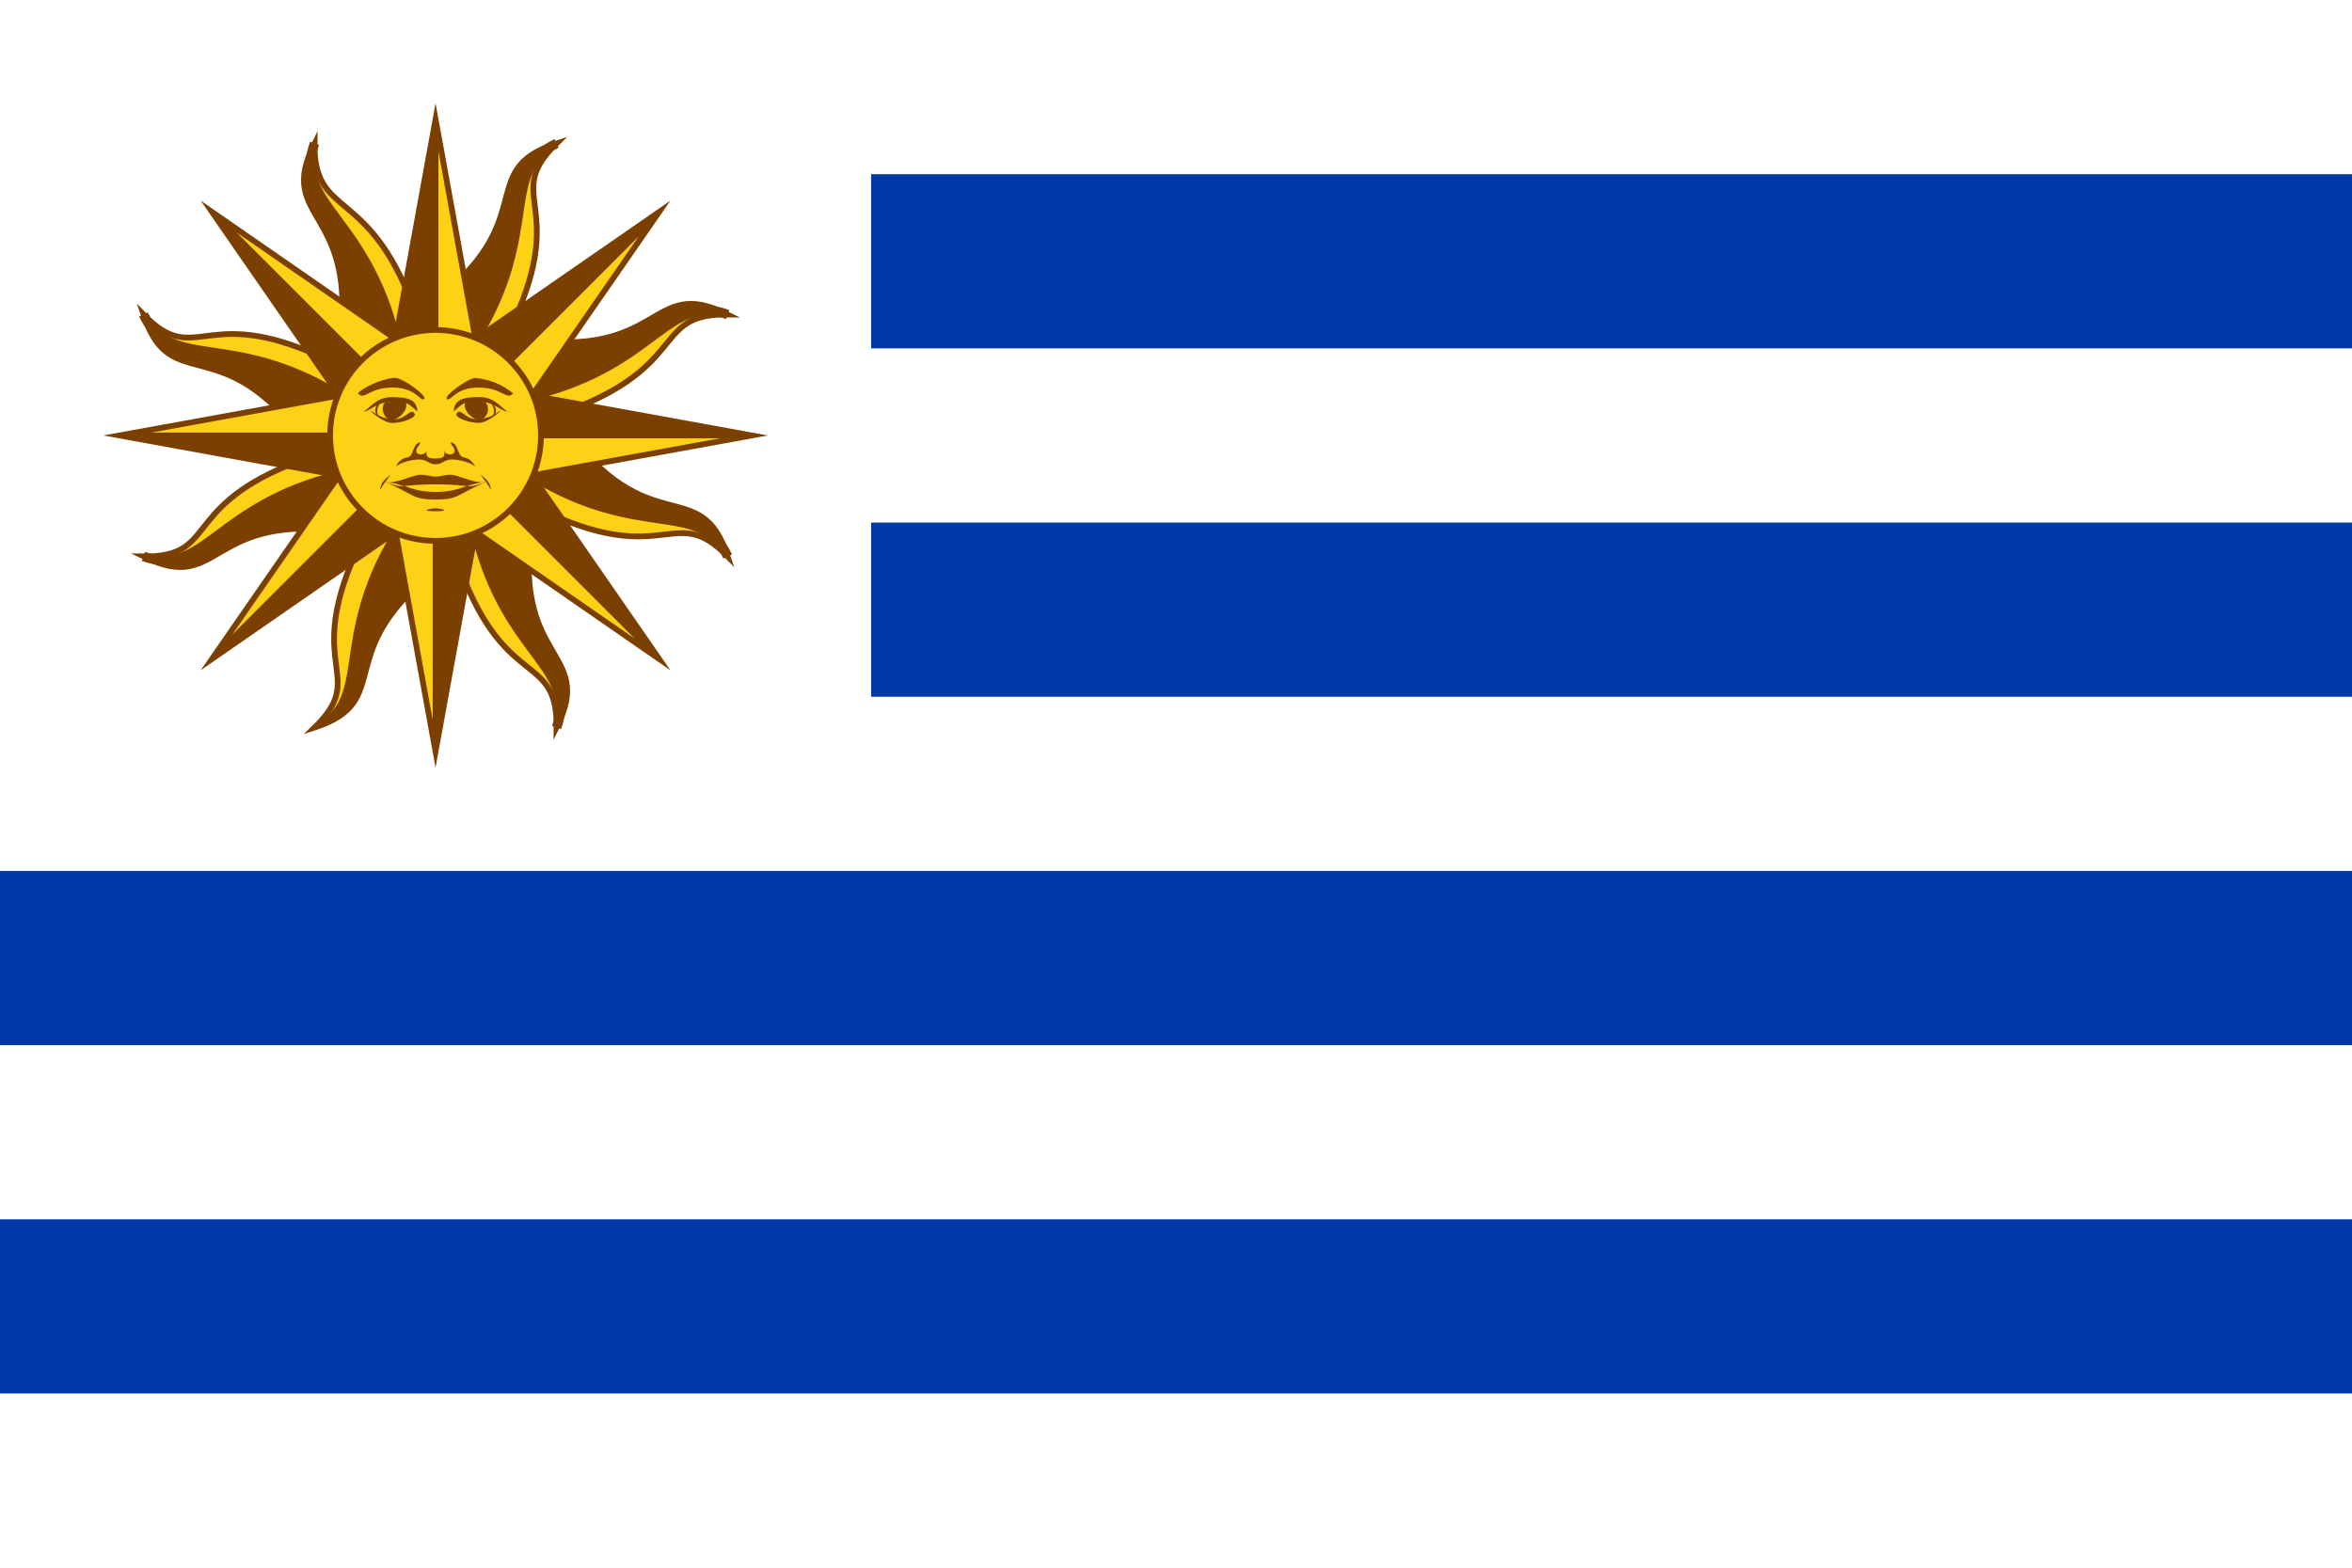
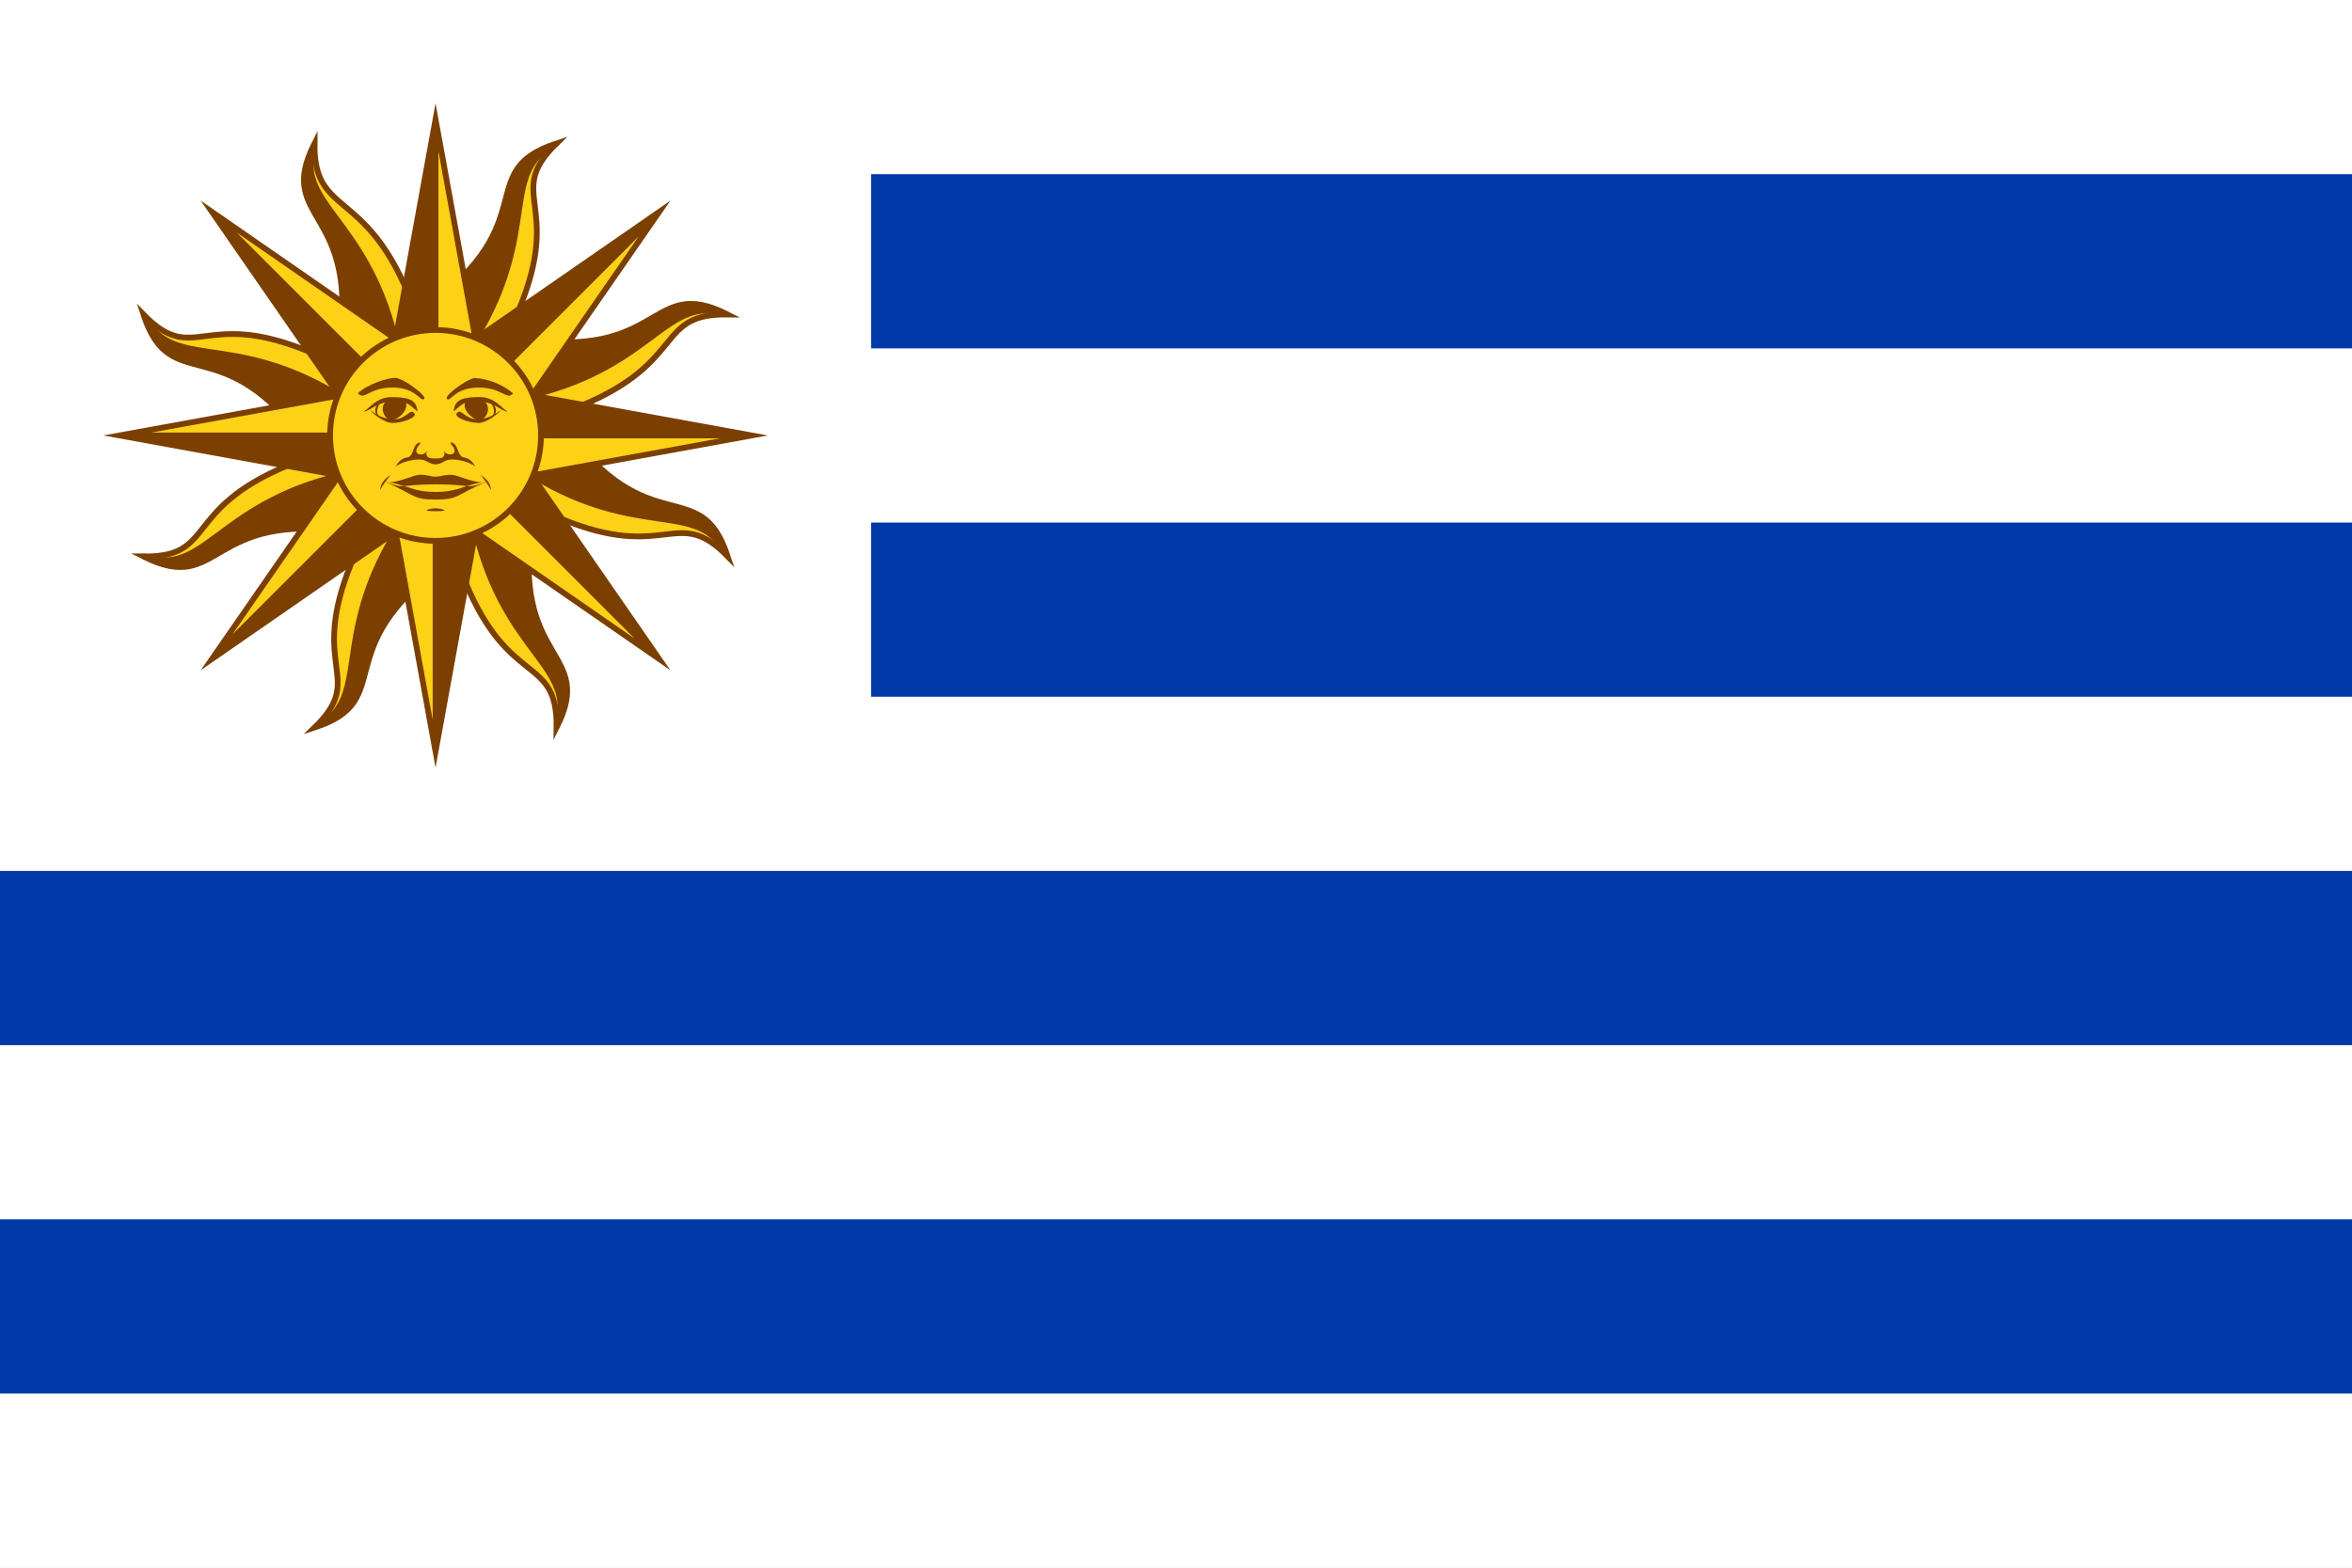
<svg xmlns="http://www.w3.org/2000/svg" viewBox="-5 -5 945 630">
  <style>.C{stroke-width:.6}.D{stroke-linecap:square}.E{stroke-width:.27}.F{fill:#7b3f00}.G{stroke-width:.61}.H{fill:#fcd116}
  </style>
  <defs>
    <path class="D E F" d="M1.5 9 .2 11.03l.1.02c-.99 6.45.12 10.63.93 13.88.41 1.63.75 3.03.69 4.37a5.66 5.66 0 0 1-.71 2.54C5.86 26.68-1.46 24.12 6 12z" id="A" />
    <path d="M0 11c-2 13 4.5 17 0 22" fill="none" id="B" />
    <path d="M0 0h-6l6 33L6 0H0v33" id="C" />
    <path class="F" d="M0 0h6-6v33L6 0" id="D" stroke="none" />
  </defs>
  <path d="M-5-5h945v630H-5z" fill="#fff" />
  <path d="M345 65h595v70H345zm0 140h595v70H345zM-5 345h945v70H-5zm0 140h945v70H-5z" fill="#0038a8" />
  <g transform="translate(234.2854 -392.5193) scale(3.7795)">
    <g stroke="#7b3f00" stroke-miterlimit="20">
      <g class="H">
        <path class="D G" d="m-19.11 157.89 3.07 4.58c-12.6 9.12-4.91 14.51-13.83 17.42 5.55-5.42-.73-6.25 3.94-17.55" />
        <g transform="matrix(.3898 .9411 -.9411 .3898 -17.0089 148.8333)">
          <g class="D">
            <path class="C" d="M1.5 9 6 12c-8 13 1 15-6 21 3-7-3.01-5.58-3.01-17.58" />
-             <path class="D E F" d="M1.5 9 .2 11.03l.1.02c-.99 6.45.12 10.63.93 13.88.41 1.63.75 3.03.69 4.37a5.66 5.66 0 0 1-.71 2.54C5.86 26.68-1.46 24.12 6 12z" />
+             <g class="E">
+               <path class="D E F" d="M1.5 9 .2 11.03l.1.02c-.99 6.45.12 10.63.93 13.88.41 1.63.75 3.03.69 4.37a5.66 5.66 0 0 1-.71 2.54C5.86 26.68-1.46 24.12 6 12z" />
+             </g>
          </g>
-           <path d="M0 11c-2 13 4.5 17 0 22" fill="none" />
+           <g class="C">
+             <path d="M0 11c-2 13 4.5 17 0 22" fill="none" />
+           </g>
        </g>
        <path class="G" d="m-17.01 148.83-4.32-4.32-19.45 28.09 28.09-19.45-4.32-4.32-23.77 23.77" />
        <g transform="matrix(0 1.0187 -1.0186 0 -17.0089 148.8333)">
          <g transform="rotate(22.5)">
            <g class="D">
              <path class="C" d="M1.5 9 6 12c-8 13 1 15-6 21 3-7-3.03-5.45-3.03-17.45" />
-               <path class="D E F" d="M1.5 9 .2 11.03l.1.02c-.99 6.45.12 10.63.93 13.88.41 1.63.75 3.03.69 4.37a5.66 5.66 0 0 1-.71 2.54C5.86 26.68-1.46 24.12 6 12z" />
+               <g class="E">
+                 <path class="D E F" d="M1.5 9 .2 11.03l.1.02c-.99 6.45.12 10.63.93 13.88.41 1.63.75 3.03.69 4.37a5.66 5.66 0 0 1-.71 2.54C5.86 26.68-1.46 24.12 6 12z" />
+               </g>
            </g>
-             <path d="M0 11c-2 13 4.5 17 0 22" fill="none" />
+             <g class="C">
+               <path d="M0 11c-2 13 4.5 17 0 22" fill="none" />
+             </g>
          </g>
          <g class="C">
-             <path d="M0 0h-6l6 33L6 0H0v33" />
-             <path class="F" d="M0 0h6-6v33L6 0" stroke="none" />
+             <g>
+               <path d="M0 0h-6l6 33L6 0H0v33" />
+             </g>
+             <g>
+               <path class="F" d="M0 0h6-6v33L6 0" stroke="none" />
+             </g>
          </g>
        </g>
        <g transform="matrix(-.7203 .7203 -.7203 -.7203 -17.0089 148.8333)">
          <g transform="rotate(22.5)">
            <g class="D">
              <path class="C" d="M1.5 9 6 12c-8 13 1 15-6 21 3-7-3.02-6.24-3.02-18.24" />
-               <path class="D E F" d="M1.5 9 .2 11.03l.1.02c-.99 6.45.12 10.63.93 13.88.41 1.63.75 3.03.69 4.37a5.66 5.66 0 0 1-.71 2.54C5.86 26.68-1.46 24.12 6 12z" />
+               <g class="E">
+                 <path class="D E F" d="M1.5 9 .2 11.03l.1.02c-.99 6.45.12 10.63.93 13.88.41 1.63.75 3.03.69 4.37a5.66 5.66 0 0 1-.71 2.54C5.86 26.68-1.46 24.12 6 12z" />
+               </g>
            </g>
-             <path d="M0 11c-2 13 4.5 17 0 22" fill="none" />
+             <g class="C">
+               <path d="M0 11c-2 13 4.5 17 0 22" fill="none" />
+             </g>
          </g>
          <g class="C">
-             <path d="M0 0h-6l6 33L6 0H0v33" />
-             <path class="F" d="M0 0h6-6v33L6 0" stroke="none" />
+             <g>
+               <path d="M0 0h-6l6 33L6 0H0v33" />
+             </g>
+             <g>
+               <path class="F" d="M0 0h6-6v33L6 0" stroke="none" />
+             </g>
          </g>
        </g>
        <g transform="rotate(180 -8.50445 74.41665) scale(1.0186)">
          <g transform="rotate(22.5)">
            <g class="D">
              <path class="C" d="M1.5 9 6 12c-8 13 1 15-6 21 3-7-3.01-5.46-3.01-17.46" />
-               <path class="D E F" d="M1.5 9 .2 11.03l.1.02c-.99 6.45.12 10.63.93 13.88.41 1.63.75 3.03.69 4.37a5.66 5.66 0 0 1-.71 2.54C5.86 26.68-1.46 24.12 6 12z" />
+               <g class="E">
+                 <path class="D E F" d="M1.5 9 .2 11.03l.1.02c-.99 6.45.12 10.63.93 13.88.41 1.63.75 3.03.69 4.37a5.66 5.66 0 0 1-.71 2.54C5.86 26.68-1.46 24.12 6 12z" />
+               </g>
            </g>
-             <path d="M0 11c-2 13 4.5 17 0 22" fill="none" />
+             <g class="C">
+               <path d="M0 11c-2 13 4.5 17 0 22" fill="none" />
+             </g>
          </g>
          <g class="C">
-             <path d="M0 0h-6l6 33L6 0H0v33" />
-             <path class="F" d="M0 0h6-6v33L6 0" stroke="none" />
+             <g>
+               <path d="M0 0h-6l6 33L6 0H0v33" />
+             </g>
+             <g>
+               <path class="F" d="M0 0h6-6v33L6 0" stroke="none" />
+             </g>
          </g>
          <g transform="rotate(45)">
            <g transform="rotate(22.5)">
              <g class="D">
                <path class="C" d="M1.5 9 6 12c-8 13 1 15-6 21 3-7-2.95-5.79-2.95-17.79" />
-                 <path class="D E F" d="M1.5 9 .2 11.03l.1.02c-.99 6.45.12 10.63.93 13.88.41 1.63.75 3.03.69 4.37a5.66 5.66 0 0 1-.71 2.54C5.86 26.68-1.46 24.12 6 12z" />
+                 <g class="E">
+                   <path class="D E F" d="M1.5 9 .2 11.03l.1.02c-.99 6.45.12 10.63.93 13.88.41 1.63.75 3.03.69 4.37a5.66 5.66 0 0 1-.71 2.54C5.86 26.68-1.46 24.12 6 12z" />
+                 </g>
              </g>
-               <path d="M0 11c-2 13 4.5 17 0 22" fill="none" />
+               <g class="C">
+                 <path d="M0 11c-2 13 4.5 17 0 22" fill="none" />
+               </g>
            </g>
            <g class="C">
-               <path d="M0 0h-6l6 33L6 0H0v33" />
-               <path class="F" d="M0 0h6-6v33L6 0" stroke="none" />
+               <g>
+                 <path d="M0 0h-6l6 33L6 0H0v33" />
+               </g>
+               <g>
+                 <path class="F" d="M0 0h6-6v33L6 0" stroke="none" />
+               </g>
            </g>
          </g>
        </g>
        <g transform="matrix(0 -1.0186 1.0187 0 -17.0089 148.8333)">
          <g transform="rotate(22.5)">
            <g class="D">
              <path class="C" d="M1.5 9 6 12c-8 13 1 15-6 21 3-7-3.02-5.59-3.02-17.59" />
-               <path class="D E F" d="M1.5 9 .2 11.03l.1.02c-.99 6.45.12 10.63.93 13.88.41 1.63.75 3.03.69 4.37a5.66 5.66 0 0 1-.71 2.54C5.86 26.68-1.46 24.12 6 12z" />
+               <g class="E">
+                 <path class="D E F" d="M1.5 9 .2 11.03l.1.02c-.99 6.45.12 10.63.93 13.88.41 1.63.75 3.03.69 4.37a5.66 5.66 0 0 1-.71 2.54C5.86 26.68-1.46 24.12 6 12z" />
+               </g>
            </g>
-             <path d="M0 11c-2 13 4.5 17 0 22" fill="none" />
+             <g class="C">
+               <path d="M0 11c-2 13 4.5 17 0 22" fill="none" />
+             </g>
          </g>
          <g class="C">
-             <path d="M0 0h-6l6 33L6 0H0v33" />
-             <path class="F" d="M0 0h6-6v33L6 0" stroke="none" />
+             <g>
+               <path d="M0 0h-6l6 33L6 0H0v33" />
+             </g>
+             <g>
+               <path class="F" d="M0 0h6-6v33L6 0" stroke="none" />
+             </g>
          </g>
        </g>
        <g transform="matrix(.7203 -.7203 .7203 .7203 -17.0089 148.8333)">
          <g transform="rotate(22.5)">
            <g class="D">
              <path class="C" d="M1.5 9 6 12c-8 13 1 15-6 21 3-7-2.98-5.66-2.98-17.66" />
-               <path class="D E F" d="M1.5 9 .2 11.03l.1.02c-.99 6.45.12 10.63.93 13.88.41 1.63.75 3.03.69 4.37a5.66 5.66 0 0 1-.71 2.54C5.86 26.68-1.46 24.12 6 12z" />
+               <g class="E">
+                 <path class="D E F" d="M1.5 9 .2 11.03l.1.02c-.99 6.45.12 10.63.93 13.88.41 1.63.75 3.03.69 4.37a5.66 5.66 0 0 1-.71 2.54C5.86 26.68-1.46 24.12 6 12z" />
+               </g>
            </g>
-             <path d="M0 11c-2 13 4.5 17 0 22" fill="none" />
+             <g class="C">
+               <path d="M0 11c-2 13 4.5 17 0 22" fill="none" />
+             </g>
          </g>
          <g class="C">
-             <path d="M0 0h-6l6 33L6 0H0v33" />
-             <path class="F" d="M0 0h6-6v33L6 0" stroke="none" />
+             <g>
+               <path d="M0 0h-6l6 33L6 0H0v33" />
+             </g>
+             <g>
+               <path class="F" d="M0 0h6-6v33L6 0" stroke="none" />
+             </g>
          </g>
        </g>
      </g>
      <path class="F" d="m-19.1 157.89-2.02 1.4.09.05c-3.44 5.68-4.03 10.05-4.53 13.43-.25 1.69-.48 3.14-1.06 4.38a5.76 5.76 0 0 1-1.66 2.11c6.38-3.04.5-8.3 12.24-16.8z" stroke-width=".28" />
      <g class="G">
        <path d="M-21.3 159.19c-6.95 11.45-2.39 17.75-8.58 20.7" fill="none" />
        <path class="H" d="M-17.01 148.83h-6.11l6.11 33.62 6.11-33.62h-6.11v33.62" />
      </g>
    </g>
    <g class="F">
      <path d="M-17.01 148.83h6.11-6.11v33.62l6.11-33.62" />
      <path d="m-17.01 148.83 4.32 4.32-4.32-4.32-23.77 23.77 28.09-19.45" />
    </g>
    <circle class="G H" cx="-17.01" cy="148.83" r="11.21" stroke="#7b3f00" />
    <g class="F">
      <path d="M-8.76 144.35c-.71.81-1.12-.61-3.67-.61s-2.95 1.53-3.36 1.22 2.14-2.14 2.95-2.24a7.2 7.2 0 0 1 4.07 1.63m-2.95.92a1.2 1.2 0 0 1-.61 1.94c-.71 0-2.04-1.22-1.43-2.04" />
      <path d="M-15.07 146.18c.1-1.22 1.12-1.43 2.75-1.43s2.34 1.22 2.95 1.53c-.71 0-1.32-1.02-2.95-1.02s-1.63 0-2.75 1.02m.31.2c.41-.61.92.61 2.04.61a3.7 3.7 0 0 0 2.44-.81c.71-.51-1.02 1.22-2.14 1.22s-2.65-.61-2.34-1.02m-7.95-1.32c-.51.2-1.32 1.22 0 1.94-1.02-.71-.2-1.73 0-1.94z" />
      <path d="M-11.3 145.17c.2.2 1.02 1.22 0 1.94 1.32-.71.51-1.73 0-1.94zm-7.33 4.38c-.92.2-.61 1.53-1.43 1.63s-1.22 1.02-1.12.92c.51-.41 1.63-.71 2.44-.71s1.02.51 1.73.51.92-.51 1.73-.51 1.94.31 2.44.71c.1.1-.31-.81-1.12-.92s-.51-1.43-1.43-1.63c0 .41.31.31.41.92 0 .51-.92.51-1.12 0 .2.81-.41.81-.92.81s-1.12 0-.92-.81c-.2.51-1.12.51-1.12 0 .1-.61.41-.51.41-.92zm-3.16 3.46c-.81.61-1.02.92-1.12 1.63a7.4 7.4 0 0 1 .55-.85l-.14-.06.17.02.54-.74z" />
      <path d="m-22.34 153.75-.01.02c.13.03.26.04.4.04l-.39-.06zm.39.06a11.4 11.4 0 0 1 1.59.41c.57-.04 1.36-.19 3.35-.19s2.78.14 3.35.19a11.4 11.4 0 0 1 1.59-.41c-1.12 0-2.62-.8-3.31-.8-.81 0-1.02.2-1.63.2s-.81-.2-1.63-.2c-.69 0-2.19.8-3.31.8zm9.88 0c.14 0 .28-.01.4-.04l-.01-.02-.39.06z" />
      <path d="m-11.68 153.75.17-.02-.14.06a7.4 7.4 0 0 1 .55.85c-.1-.71-.31-1.02-1.12-1.63l.54.74z" />
      <path d="M-11.65 153.78c-1.07.4-1.44.47-2.01.43-.97.31-1.76.63-3.35.63s-2.38-.32-3.35-.63c-.57.04-.94-.03-2-.44 3.19 1.38 2.85 1.88 5.35 1.88s2.16-.5 5.36-1.87zm-10.71-.01c-.04-.03-.1-.04-.15-.05l.15.05zm10.71 0 .15-.05c-.05.02-.1.03-.16.04z" />
      <g transform="matrix(-.1019 0 0 .1019 -17.0089 148.8333)">
        <path d="M81-44c-7 8-11-6-36-6S16-35 12-38s21-21 29-22 31 7 40 16m-29 9c7 6 1 19-6 19S26-28 32-36" />
        <path d="M19-26c1-12 11-14 27-14s23 12 29 15c-7 0-13-10-29-10s-16 0-27 10m3 2c4-6 9 6 20 6s17-3 24-8-10 12-21 12-26-6-23-10" />
      </g>
      <path d="M-17.01 156.58c-.51 0-1.83.31 0 .31s.51-.31 0-.31" />
    </g>
  </g>
</svg>
